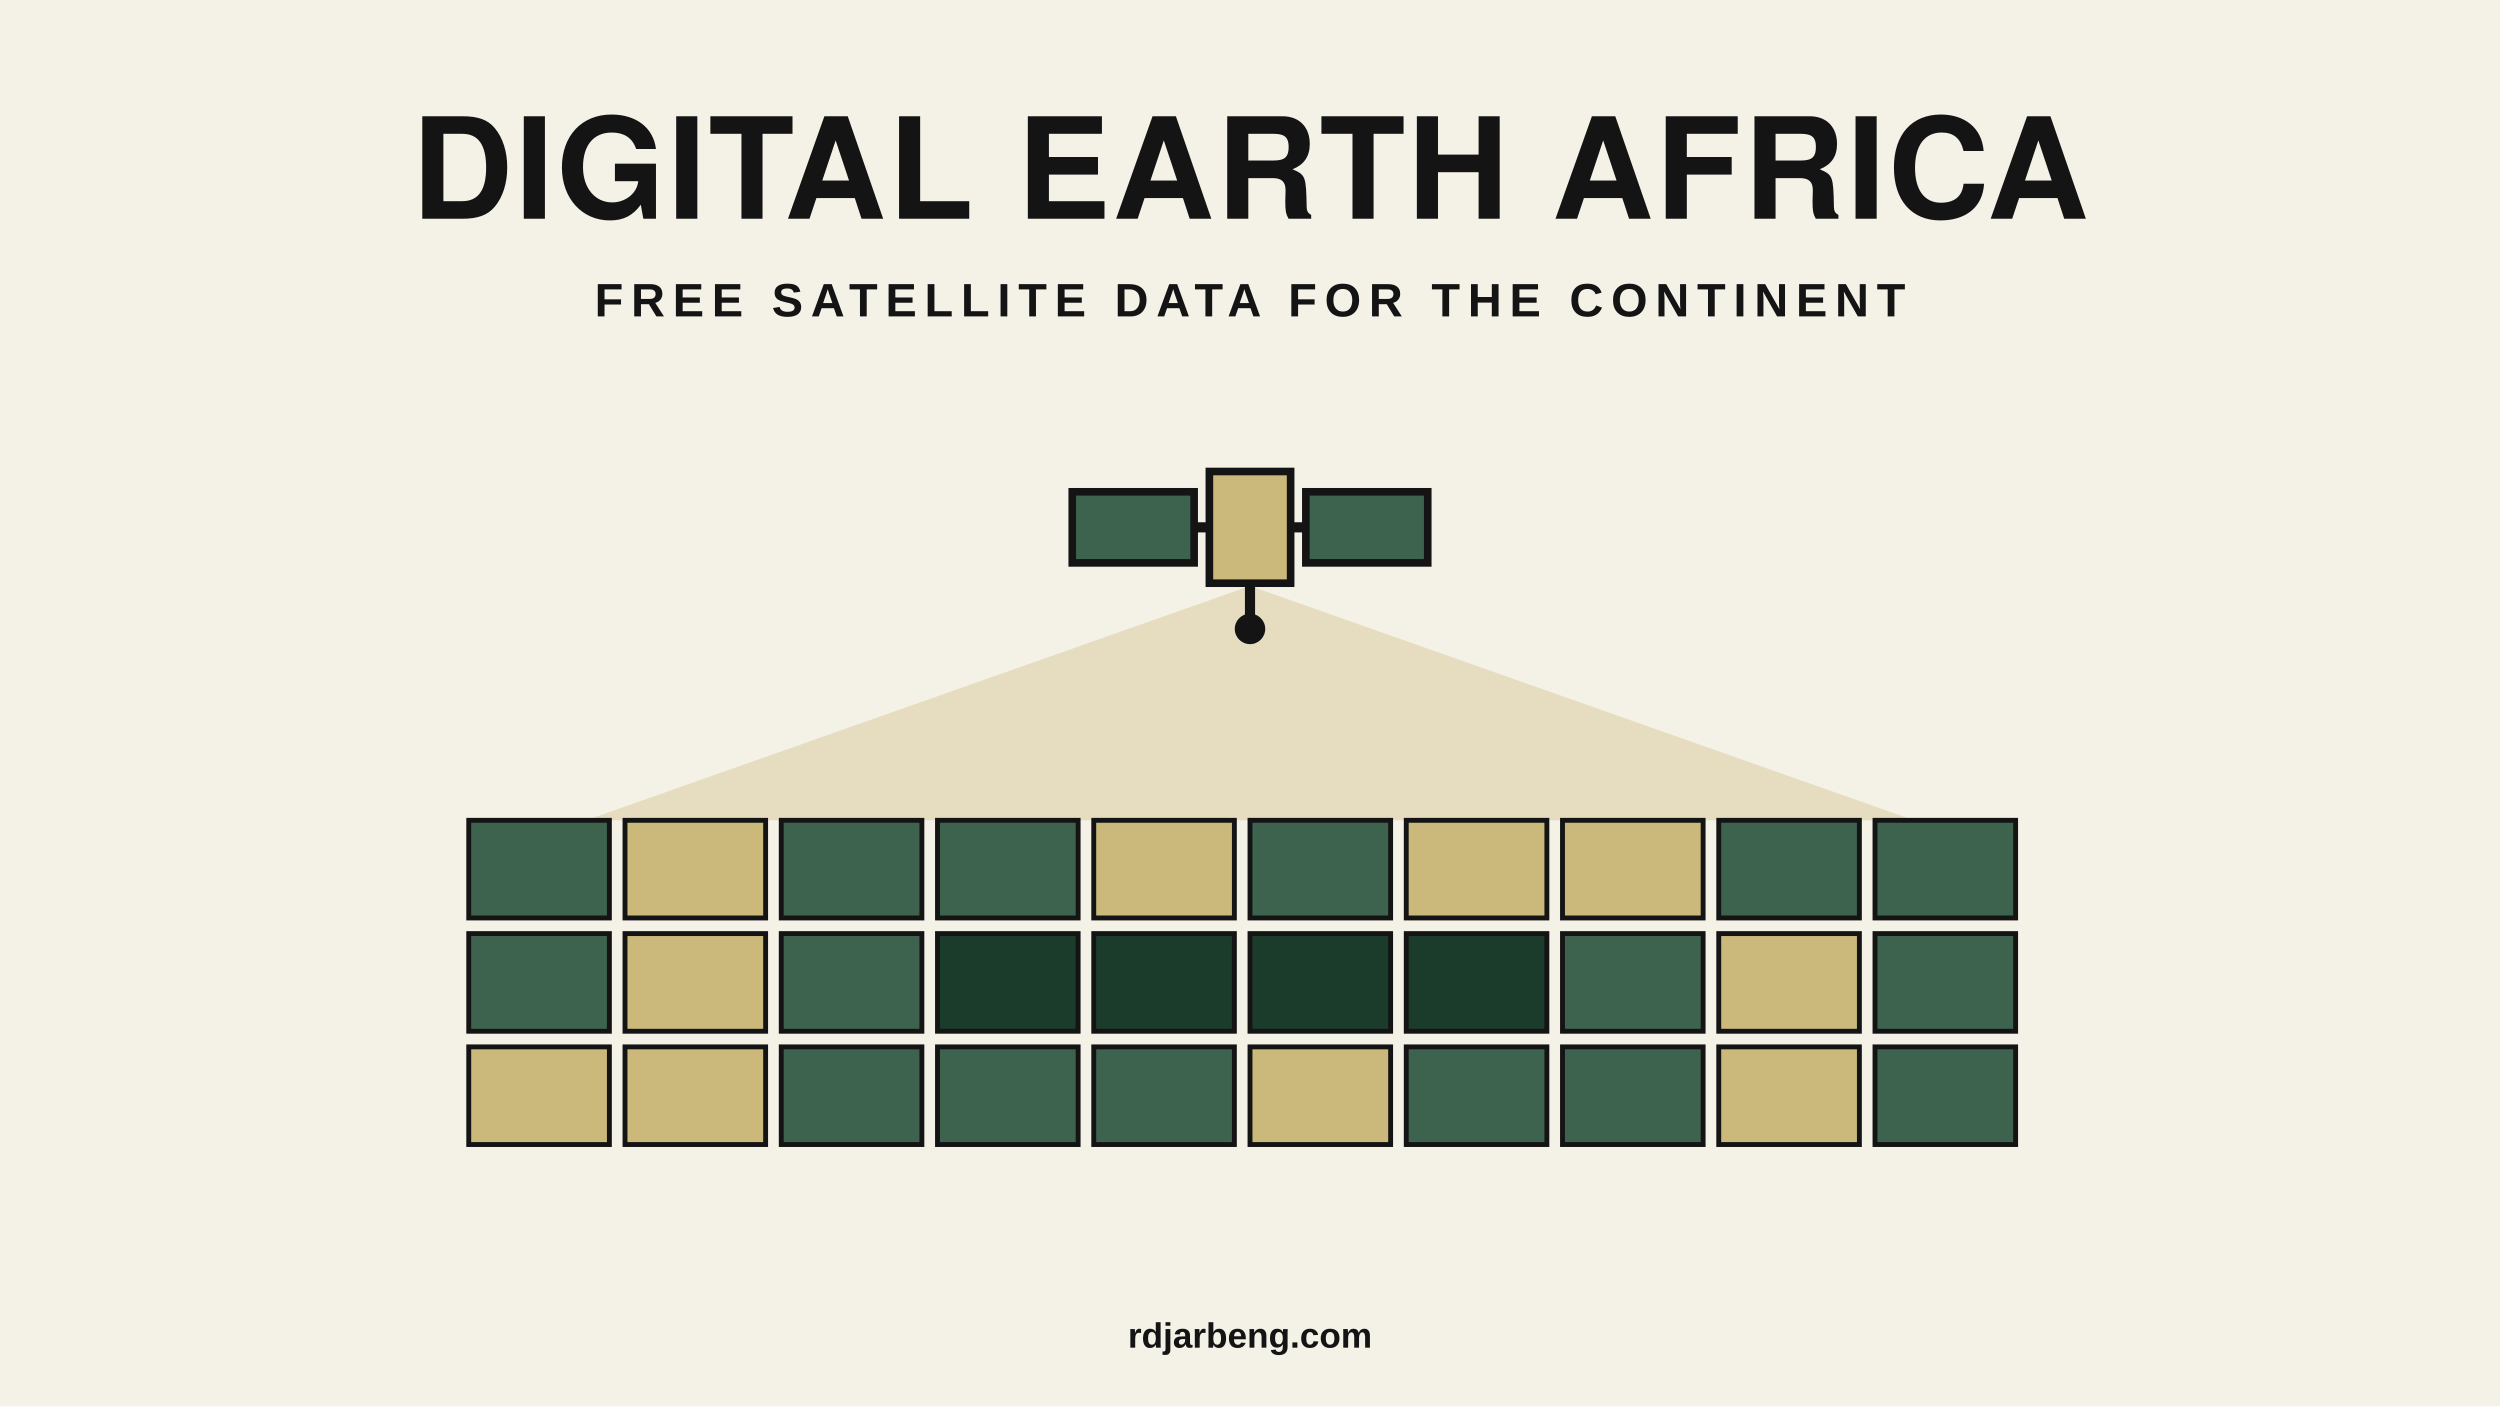
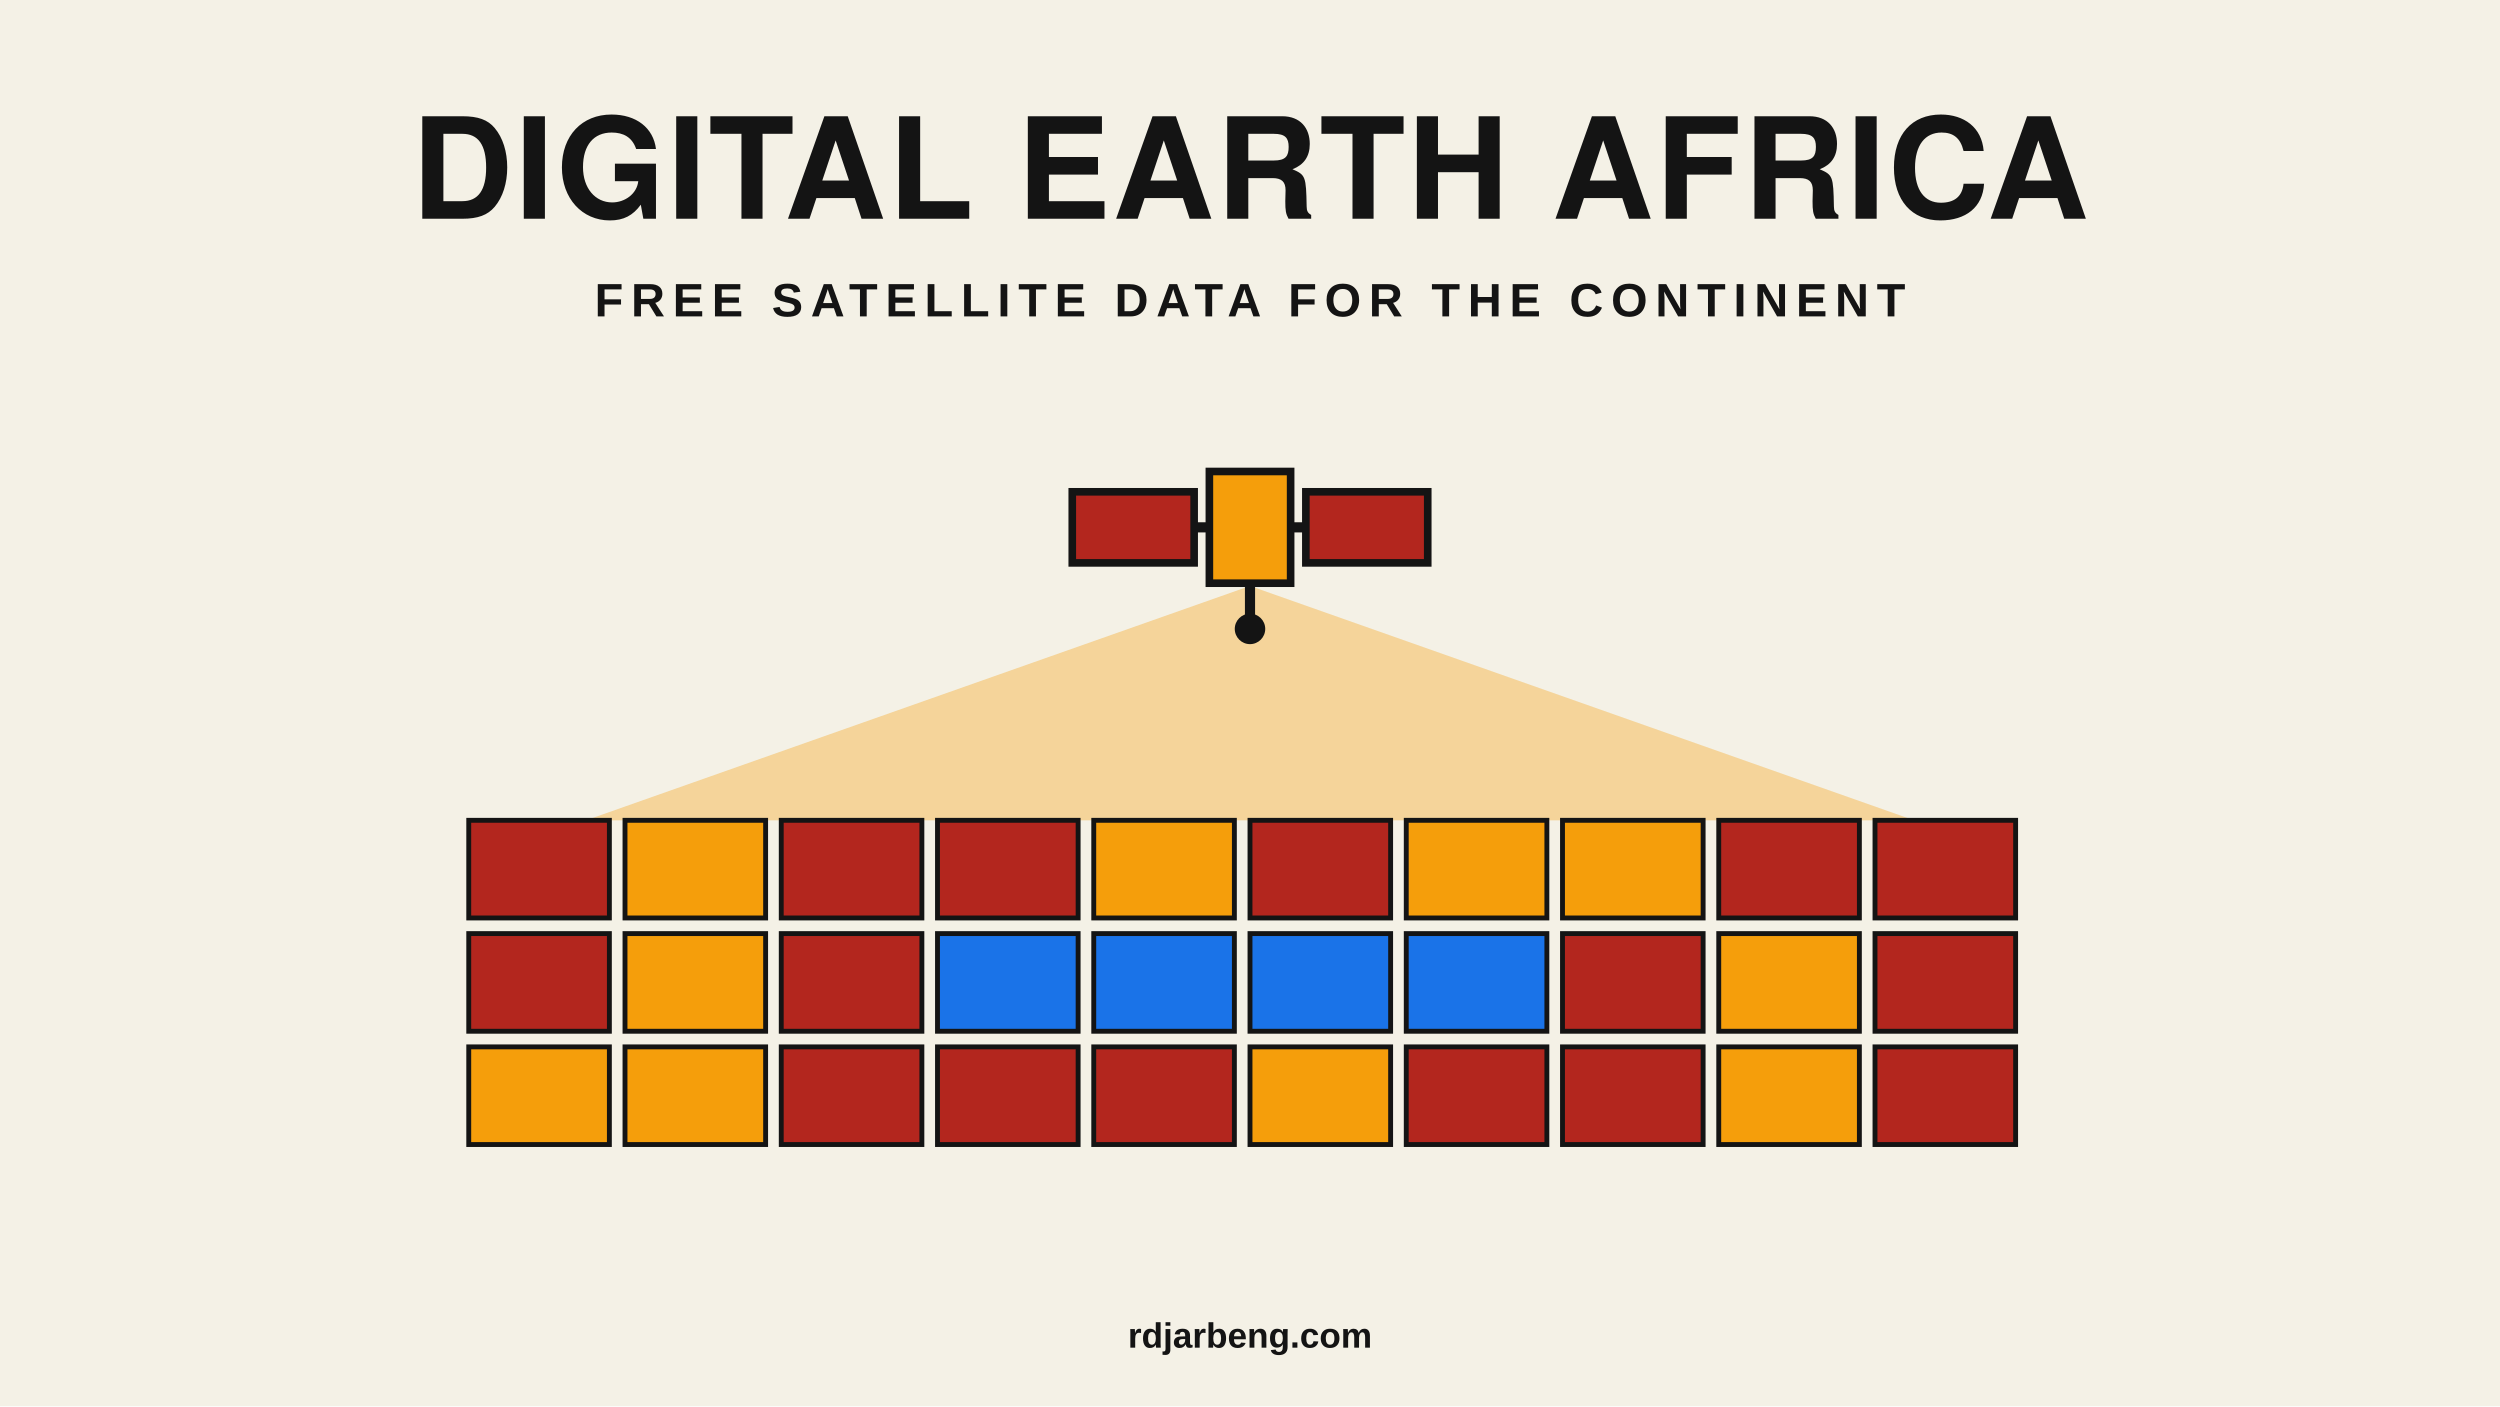
<svg xmlns="http://www.w3.org/2000/svg" viewBox="0 0 1280 720" width="1280" height="720">
  <rect width="1280" height="720" fill="#f4f1e6" />
  <g fill="#141414" font-family="'Arial Black', 'Helvetica Neue', Impact, sans-serif" text-anchor="middle">
    <text x="640" y="112" font-size="72" font-weight="900" letter-spacing="1">DIGITAL EARTH AFRICA</text>
    <text x="640" y="162" font-size="24" font-weight="700" letter-spacing="4" font-family="Arial, Helvetica, sans-serif">FREE SATELLITE DATA FOR THE CONTINENT</text>
  </g>
-   <path d="M640 300 L300 420 L980 420 Z" fill="#cbb87b" opacity="0.35" />
-   <rect x="240" y="420" width="72" height="50" fill="#3d634e" stroke="#141414" stroke-width="2.5" />
-   <rect x="320" y="420" width="72" height="50" fill="#cbb87b" stroke="#141414" stroke-width="2.5" />
-   <rect x="400" y="420" width="72" height="50" fill="#3d634e" stroke="#141414" stroke-width="2.5" />
-   <rect x="480" y="420" width="72" height="50" fill="#3d634e" stroke="#141414" stroke-width="2.5" />
-   <rect x="560" y="420" width="72" height="50" fill="#cbb87b" stroke="#141414" stroke-width="2.5" />
-   <rect x="640" y="420" width="72" height="50" fill="#3d634e" stroke="#141414" stroke-width="2.5" />
-   <rect x="720" y="420" width="72" height="50" fill="#cbb87b" stroke="#141414" stroke-width="2.5" />
-   <rect x="800" y="420" width="72" height="50" fill="#cbb87b" stroke="#141414" stroke-width="2.5" />
-   <rect x="880" y="420" width="72" height="50" fill="#3d634e" stroke="#141414" stroke-width="2.5" />
-   <rect x="960" y="420" width="72" height="50" fill="#3d634e" stroke="#141414" stroke-width="2.5" />
-   <rect x="240" y="478" width="72" height="50" fill="#3d634e" stroke="#141414" stroke-width="2.5" />
-   <rect x="320" y="478" width="72" height="50" fill="#cbb87b" stroke="#141414" stroke-width="2.5" />
-   <rect x="400" y="478" width="72" height="50" fill="#3d634e" stroke="#141414" stroke-width="2.5" />
-   <rect x="480" y="478" width="72" height="50" fill="#1b3b2b" stroke="#141414" stroke-width="2.5" />
-   <rect x="560" y="478" width="72" height="50" fill="#1b3b2b" stroke="#141414" stroke-width="2.5" />
-   <rect x="640" y="478" width="72" height="50" fill="#1b3b2b" stroke="#141414" stroke-width="2.5" />
-   <rect x="720" y="478" width="72" height="50" fill="#1b3b2b" stroke="#141414" stroke-width="2.5" />
-   <rect x="800" y="478" width="72" height="50" fill="#3d634e" stroke="#141414" stroke-width="2.5" />
-   <rect x="880" y="478" width="72" height="50" fill="#cbb87b" stroke="#141414" stroke-width="2.5" />
-   <rect x="960" y="478" width="72" height="50" fill="#3d634e" stroke="#141414" stroke-width="2.5" />
-   <rect x="240" y="536" width="72" height="50" fill="#cbb87b" stroke="#141414" stroke-width="2.5" />
-   <rect x="320" y="536" width="72" height="50" fill="#cbb87b" stroke="#141414" stroke-width="2.5" />
-   <rect x="400" y="536" width="72" height="50" fill="#3d634e" stroke="#141414" stroke-width="2.5" />
-   <rect x="480" y="536" width="72" height="50" fill="#3d634e" stroke="#141414" stroke-width="2.5" />
-   <rect x="560" y="536" width="72" height="50" fill="#3d634e" stroke="#141414" stroke-width="2.5" />
-   <rect x="640" y="536" width="72" height="50" fill="#cbb87b" stroke="#141414" stroke-width="2.5" />
-   <rect x="720" y="536" width="72" height="50" fill="#3d634e" stroke="#141414" stroke-width="2.5" />
-   <rect x="800" y="536" width="72" height="50" fill="#3d634e" stroke="#141414" stroke-width="2.5" />
-   <rect x="880" y="536" width="72" height="50" fill="#cbb87b" stroke="#141414" stroke-width="2.5" />
-   <rect x="960" y="536" width="72" height="50" fill="#3d634e" stroke="#141414" stroke-width="2.5" />
+   <path d="M640 300 L300 420 L980 420 Z" fill="#f59e0b" opacity="0.35" />
+   <rect x="240" y="420" width="72" height="50" fill="#b3261e" stroke="#141414" stroke-width="2.5" />
+   <rect x="320" y="420" width="72" height="50" fill="#f59e0b" stroke="#141414" stroke-width="2.5" />
+   <rect x="400" y="420" width="72" height="50" fill="#b3261e" stroke="#141414" stroke-width="2.5" />
+   <rect x="480" y="420" width="72" height="50" fill="#b3261e" stroke="#141414" stroke-width="2.5" />
+   <rect x="560" y="420" width="72" height="50" fill="#f59e0b" stroke="#141414" stroke-width="2.5" />
+   <rect x="640" y="420" width="72" height="50" fill="#b3261e" stroke="#141414" stroke-width="2.5" />
+   <rect x="720" y="420" width="72" height="50" fill="#f59e0b" stroke="#141414" stroke-width="2.5" />
+   <rect x="800" y="420" width="72" height="50" fill="#f59e0b" stroke="#141414" stroke-width="2.5" />
+   <rect x="880" y="420" width="72" height="50" fill="#b3261e" stroke="#141414" stroke-width="2.5" />
+   <rect x="960" y="420" width="72" height="50" fill="#b3261e" stroke="#141414" stroke-width="2.5" />
+   <rect x="240" y="478" width="72" height="50" fill="#b3261e" stroke="#141414" stroke-width="2.5" />
+   <rect x="320" y="478" width="72" height="50" fill="#f59e0b" stroke="#141414" stroke-width="2.5" />
+   <rect x="400" y="478" width="72" height="50" fill="#b3261e" stroke="#141414" stroke-width="2.5" />
+   <rect x="480" y="478" width="72" height="50" fill="#1a73e8" stroke="#141414" stroke-width="2.5" />
+   <rect x="560" y="478" width="72" height="50" fill="#1a73e8" stroke="#141414" stroke-width="2.5" />
+   <rect x="640" y="478" width="72" height="50" fill="#1a73e8" stroke="#141414" stroke-width="2.5" />
+   <rect x="720" y="478" width="72" height="50" fill="#1a73e8" stroke="#141414" stroke-width="2.5" />
+   <rect x="800" y="478" width="72" height="50" fill="#b3261e" stroke="#141414" stroke-width="2.5" />
+   <rect x="880" y="478" width="72" height="50" fill="#f59e0b" stroke="#141414" stroke-width="2.5" />
+   <rect x="960" y="478" width="72" height="50" fill="#b3261e" stroke="#141414" stroke-width="2.5" />
+   <rect x="240" y="536" width="72" height="50" fill="#f59e0b" stroke="#141414" stroke-width="2.5" />
+   <rect x="320" y="536" width="72" height="50" fill="#f59e0b" stroke="#141414" stroke-width="2.5" />
+   <rect x="400" y="536" width="72" height="50" fill="#b3261e" stroke="#141414" stroke-width="2.5" />
+   <rect x="480" y="536" width="72" height="50" fill="#b3261e" stroke="#141414" stroke-width="2.5" />
+   <rect x="560" y="536" width="72" height="50" fill="#b3261e" stroke="#141414" stroke-width="2.5" />
+   <rect x="640" y="536" width="72" height="50" fill="#f59e0b" stroke="#141414" stroke-width="2.5" />
+   <rect x="720" y="536" width="72" height="50" fill="#b3261e" stroke="#141414" stroke-width="2.5" />
+   <rect x="800" y="536" width="72" height="50" fill="#b3261e" stroke="#141414" stroke-width="2.5" />
+   <rect x="880" y="536" width="72" height="50" fill="#f59e0b" stroke="#141414" stroke-width="2.5" />
+   <rect x="960" y="536" width="72" height="50" fill="#b3261e" stroke="#141414" stroke-width="2.5" />
  <g transform="translate(640 270) scale(1.3)">
-     <rect x="-70" y="-14" width="48" height="28" fill="#3d634e" stroke="#141414" stroke-width="3" />
-     <rect x="22" y="-14" width="48" height="28" fill="#3d634e" stroke="#141414" stroke-width="3" />
+     <rect x="-70" y="-14" width="48" height="28" fill="#b3261e" stroke="#141414" stroke-width="3" />
+     <rect x="22" y="-14" width="48" height="28" fill="#b3261e" stroke="#141414" stroke-width="3" />
    <line x1="-22" y1="0" x2="-14" y2="0" stroke="#141414" stroke-width="4" />
    <line x1="14" y1="0" x2="22" y2="0" stroke="#141414" stroke-width="4" />
-     <rect x="-16" y="-22" width="32" height="44" fill="#cbb87b" stroke="#141414" stroke-width="3" />
+     <rect x="-16" y="-22" width="32" height="44" fill="#f59e0b" stroke="#141414" stroke-width="3" />
    <line x1="0" y1="22" x2="0" y2="36" stroke="#141414" stroke-width="4" />
    <circle cx="0" cy="40" r="6" fill="#141414" />
  </g>
  <text x="640" y="690" font-family="Arial, Helvetica, sans-serif" font-size="18" font-weight="600" fill="#141414" text-anchor="middle">rdjarbeng.com</text>
</svg>
